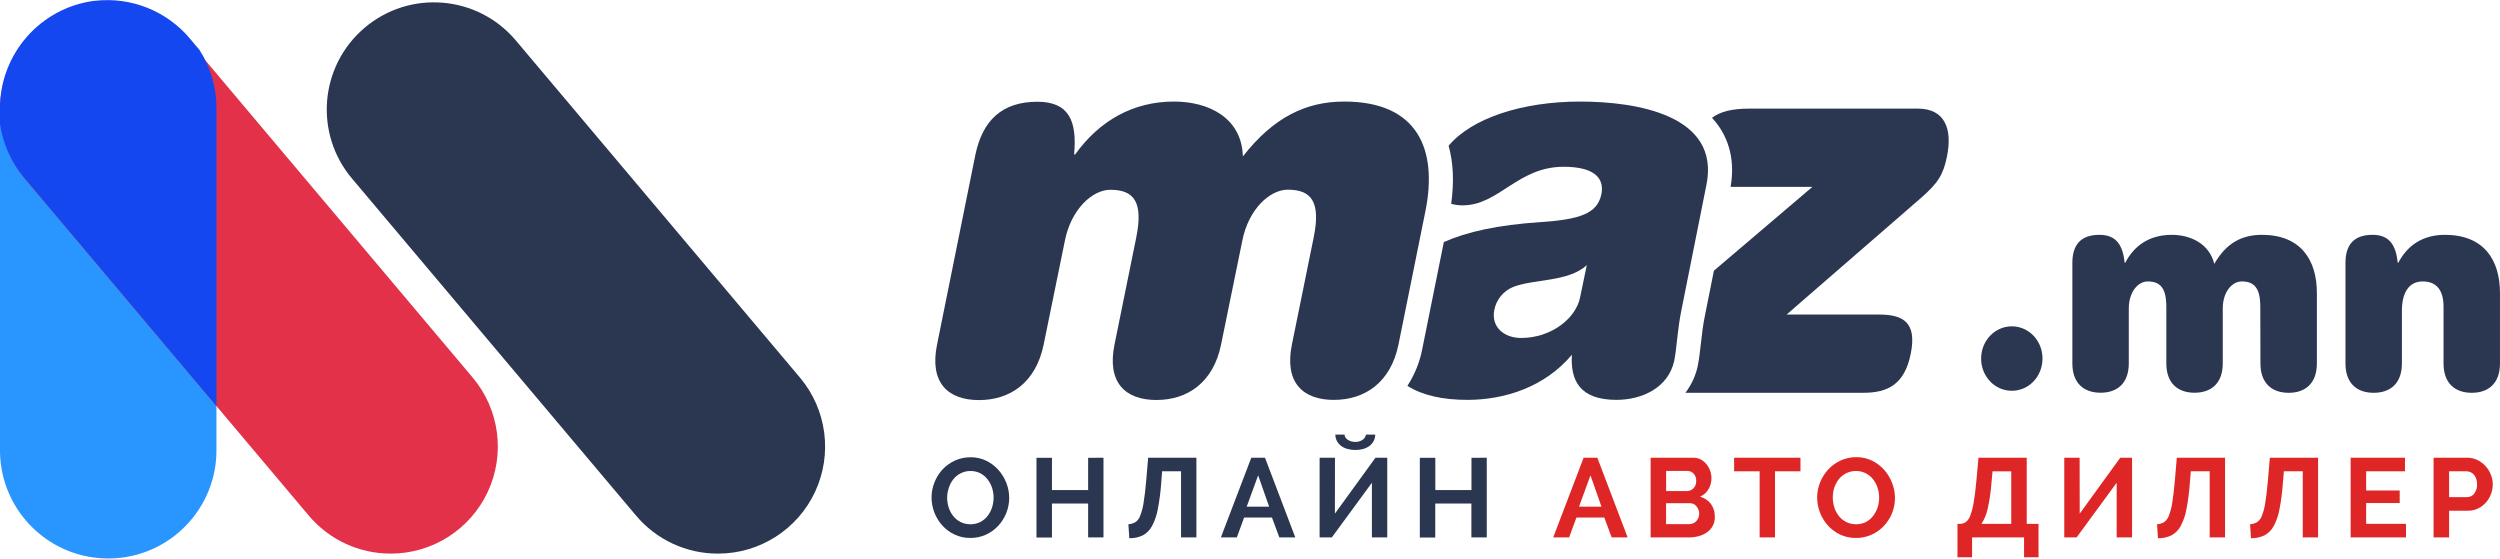
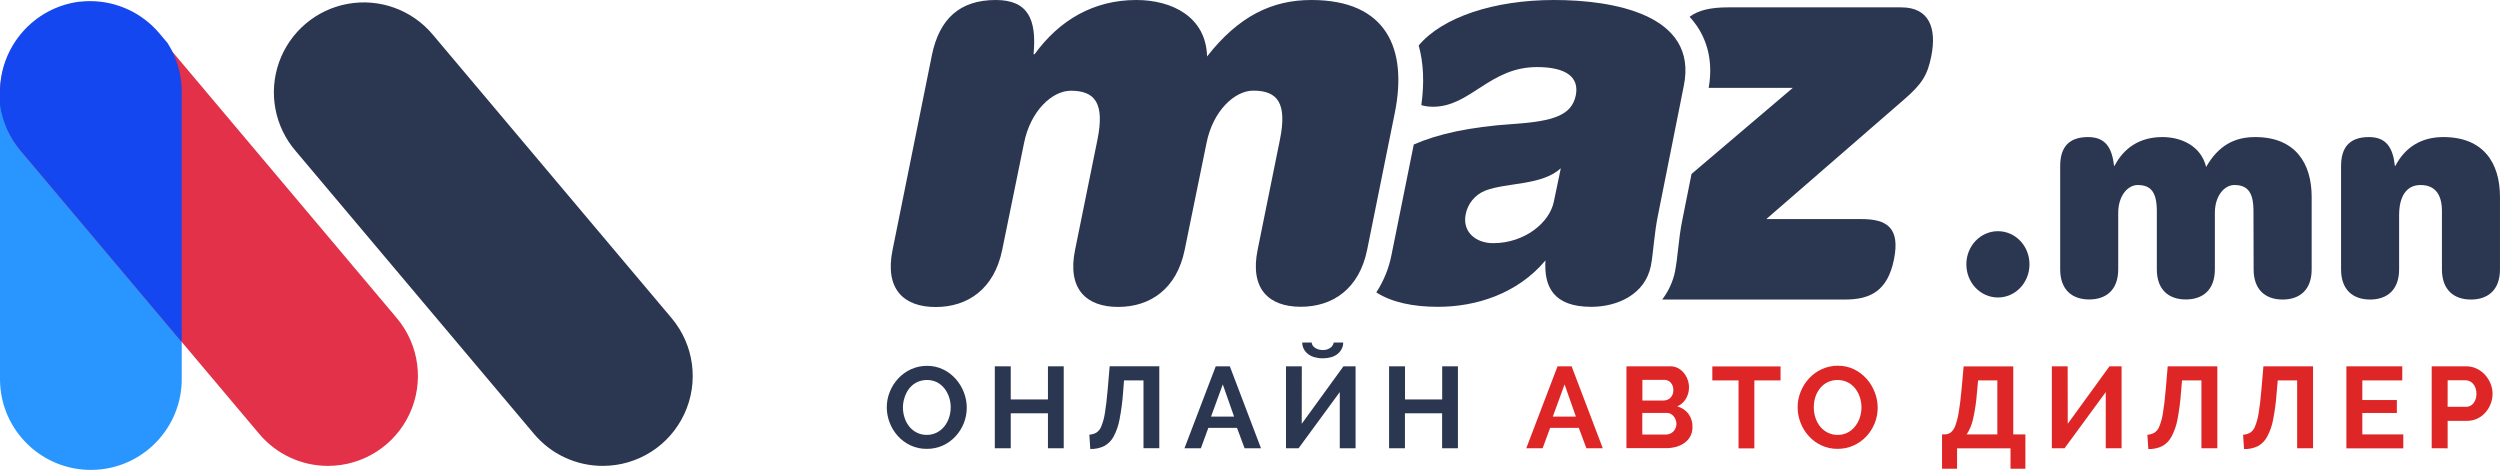
- <svg xmlns="http://www.w3.org/2000/svg" viewBox="0 0 1047.66 234.02">
+ <svg xmlns="http://www.w3.org/2000/svg" viewBox="0 0 1018.66 191.47">
  <defs>
    <style>.cls-1{fill:#225da9;}.cls-2{fill:#2996ff;}.cls-3{fill:#e23149;}.cls-4{fill:#2b3651;}.cls-5{fill:#1447ef;}.cls-6{isolation:isolate;}.cls-7{fill:#df2626;}</style>
  </defs>
  <g id="Layer_2" data-name="Layer 2">
    <g id="Layer_1-2" data-name="Layer 1">
      <g id="Group_3689" data-name="Group 3689">
-         <path id="Path_2767" data-name="Path 2767" class="cls-1" d="M44.86,1.2A44.52,44.52,0,0,0,40,1.47a46.61,46.61,0,0,1,5.41-.32A44.87,44.87,0,0,1,83.23,21.93l-4-4.7A44.82,44.82,0,0,0,44.86,1.2Z" />
-         <path id="Path_2768" data-name="Path 2768" class="cls-2" d="M90.71,168.17V188A45.35,45.35,0,1,1,0,189.37c0-.46,0-.93,0-1.39V49.9A45,45,0,0,0,10.17,72.56Z" />
-         <path id="Path_2769" data-name="Path 2769" class="cls-3" d="M163.74,232a44.79,44.79,0,0,1-34.4-16L10.51,75A44.89,44.89,0,1,1,79.26,17.23l118.83,141A44.88,44.88,0,0,1,163.74,232Z" />
-         <path id="Path_2770" data-name="Path 2770" class="cls-4" d="M300.89,232a44.76,44.76,0,0,1-34.4-16L147.66,75A44.88,44.88,0,1,1,216,16.76l.4.47,118.83,141A44.87,44.87,0,0,1,300.89,232Z" />
-         <path id="Path_2771" data-name="Path 2771" class="cls-5" d="M90.71,45.3V170.14L10.16,74.53A45,45,0,0,1,0,51.87V45.3A45.39,45.39,0,0,1,39.56.33l.34,0A45.23,45.23,0,0,1,79.61,16.2l4,4.75A45,45,0,0,1,90.71,45.3Z" />
+         <path id="Path_2767" data-name="Path 2767" class="cls-1" d="M36.62,1.4c-1.33,0-2.66.08-4,.22A38.36,38.36,0,0,1,37,1.36a36.61,36.61,0,0,1,30.9,17l-3.22-3.84A36.57,36.57,0,0,0,36.62,1.4Z" />
+         <path id="Path_2768" data-name="Path 2768" class="cls-2" d="M74.05,137.71v16.17A37,37,0,0,1,0,155V41.16A36.83,36.83,0,0,0,8.3,59.66Z" />
+         <path id="Path_2769" data-name="Path 2769" class="cls-3" d="M133.67,189.83a36.53,36.53,0,0,1-28.08-13.08L8.58,61.62A36.64,36.64,0,1,1,64.7,14.49l97,115.14a36.63,36.63,0,0,1-28,60.2Z" />
+         <path id="Path_2770" data-name="Path 2770" class="cls-4" d="M245.63,189.83a36.53,36.53,0,0,1-28.08-13.08l-97-115.13A36.64,36.64,0,1,1,176.33,14.1l.33.39,97,115.14a36.62,36.62,0,0,1-28,60.2Z" />
+         <path id="Path_2771" data-name="Path 2771" class="cls-5" d="M74.05,37.41V139.32L8.29,61.26A36.91,36.91,0,0,1,0,42.76V37.41A37.07,37.07,0,0,1,32.29.69l.28,0a39.27,39.27,0,0,1,4-.23A36.94,36.94,0,0,1,65,13.65l3.26,3.87A36.8,36.8,0,0,1,74.05,37.41Z" />
      </g>
      <g id="maz.mn" class="cls-6">
        <g class="cls-6">
-           <path class="cls-4" d="M550.52,99.49c3-14.81-.86-20-10.84-20-7.59,0-16.47,8.19-19.08,21.4l-8.89,43.5c-3.25,15.94-14.09,23.23-27.1,23.23s-20.81-7.29-17.56-23.23l9.11-44.86c3-14.81-.87-20-10.84-20-7.59,0-16.48,8.19-19.08,21.4l-8.89,43.5c-3.26,15.94-14.09,23.23-27.1,23.23s-20.82-7.29-17.57-23.23l16.05-79.48c3-14.57,11.27-22.31,26-22.31,13.22,0,16.69,8,15.39,22.09h.43C460.76,50.53,474.86,42.56,492,42.56c14.53,0,28.41,6.83,28.84,23,13-16.63,26.67-23,42.49-23,30.79,0,39.25,20,34,46l-11.27,55.79c-3.25,15.94-14.09,23.23-27.1,23.23s-20.81-7.29-17.56-23.23Z" />
-           <path class="cls-4" d="M662.17,42.56c-24.35,0-45.48,7-55.11,18.53,2,7.08,2.34,15.26,1.08,24.32a16.5,16.5,0,0,0,4.82.64c15.18,0,23-16.16,42.27-16.16,11.94,0,17.36,4.09,15.83,11.6-1.73,8-8.89,10.49-25.79,11.62-17.41,1.14-30.49,4-40.21,8.33L596,146.35a43.05,43.05,0,0,1-6.21,15.34c6.22,4,14.88,5.88,25.13,5.88,15.4,0,32.32-5.23,43.8-18.9-.65,10.71,3.26,18.9,18.66,18.9,10.62,0,21.88-5,24.28-16.62,1.08-5.69,1.3-13,3-21.18l10.41-52.15C721.14,48.25,685.81,42.56,662.17,42.56Zm0,82c-1.73,8.88-12.13,17.07-24.72,17.07-7.15,0-12.57-4.55-11.27-11.61a13.08,13.08,0,0,1,8-9.79c8.89-3.42,23-2,30.79-9.11Z" />
-           <path class="cls-4" d="M803.74,45.52H733.06c-7,0-12,1.13-15.62,3.85.47.5.92,1,1.36,1.55,4.26,5.23,8.75,14.17,6.43,27.38h34.29l-41.28,35.13-3.69,18.44c-.89,4.23-1.34,8.25-1.78,12.14-.35,3.1-.67,6-1.21,8.84l0,.13a28.58,28.58,0,0,1-5.28,11.63h74.51c10.19,0,17.34-3.41,19.94-16.39s-3-16.4-13.23-16.4h-38.8l56.15-48.73c7.38-6.38,9.54-10,11.06-17.54C818.27,54,815,45.52,803.74,45.52Z" />
+           <path class="cls-4" d="M521.52,56.93c3-14.8-.86-20-10.84-20-7.59,0-16.47,8.2-19.08,21.41l-8.89,43.49c-3.25,15.94-14.09,23.23-27.1,23.23s-20.81-7.29-17.56-23.23l9.11-44.86c3-14.8-.87-20-10.84-20-7.59,0-16.48,8.2-19.08,21.41l-8.89,43.49c-3.26,15.94-14.09,23.23-27.1,23.23s-20.82-7.29-17.57-23.23l16.05-79.47C382.76,7.74,391,0,405.75,0,419,0,422.44,8,421.14,22.09h.43C431.76,8,445.86,0,463,0c14.53,0,28.41,6.83,28.84,23,13-16.62,26.67-23,42.49-23,30.79,0,39.25,20,34,46l-11.27,55.79C553.83,117.73,543,125,530,125s-20.81-7.29-17.56-23.23Z" />
+           <path class="cls-4" d="M633.17,0c-24.35,0-45.48,7-55.11,18.53,2,7.08,2.34,15.27,1.08,24.32a16.5,16.5,0,0,0,4.82.64c15.18,0,23-16.16,42.27-16.16,11.94,0,17.36,4.1,15.83,11.61-1.73,8-8.89,10.48-25.79,11.61-17.41,1.15-30.49,4.06-40.21,8.33L567,103.79a43,43,0,0,1-6.21,15.35c6.22,4,14.88,5.88,25.13,5.88,15.4,0,32.32-5.23,43.8-18.9-.65,10.7,3.26,18.9,18.66,18.9,10.62,0,21.88-5,24.28-16.63,1.08-5.69,1.3-13,3-21.18l10.41-52.14C692.14,5.69,656.81,0,633.17,0Zm0,82c-1.73,8.88-12.13,17.08-24.72,17.08-7.15,0-12.57-4.55-11.27-11.61a13.07,13.07,0,0,1,8-9.8c8.89-3.41,23-2,30.79-9.1Z" />
+           <path class="cls-4" d="M774.74,3H704.06c-7,0-12,1.14-15.62,3.85.47.51.92,1,1.36,1.55,4.26,5.23,8.75,14.18,6.43,27.39h34.29L689.24,70.87l-3.69,18.44c-.89,4.23-1.34,8.25-1.78,12.15-.35,3.1-.67,6-1.21,8.83l0,.14a28.48,28.48,0,0,1-5.28,11.62h74.51c10.19,0,17.34-3.41,19.94-16.38s-3-16.4-13.23-16.4h-38.8l56.15-48.74c7.38-6.37,9.54-10,11.06-17.53C789.27,11.39,786,3,774.74,3Z" />
        </g>
        <g class="cls-6">
-           <path class="cls-4" d="M843.08,136.75c7.12,0,12.86,6,12.86,13.51s-5.74,13.5-12.86,13.5-12.86-6-12.86-13.5S836,136.75,843.08,136.75Z" />
-           <path class="cls-4" d="M947.21,128.55c0-7.83-2.53-10.61-7.81-10.61-4,0-7.92,4.34-7.92,11.34v23c0,8.44-4.94,12.3-11.83,12.3s-11.82-3.86-11.82-12.3V128.55c0-7.83-2.53-10.61-7.81-10.61-4,0-7.92,4.34-7.92,11.34v23c0,8.44-4.94,12.3-11.83,12.3s-11.82-3.86-11.82-12.3V110.23c0-7.72,3.56-11.82,11.36-11.82,7,0,9.76,4.22,10.57,11.7h.23c3.9-7.48,10.44-11.7,19.51-11.7,7.7,0,15.73,3.62,17.8,12.18,5.05-8.8,11.59-12.18,20-12.18,16.3,0,23,10.61,23,24.36v29.54c0,8.44-4.94,12.3-11.83,12.3s-11.82-3.86-11.82-12.3Z" />
-           <path class="cls-4" d="M1024,128.55c0-6.87-2.87-10.61-8.73-10.61s-8.72,4.83-8.72,12.3v22.07c0,8.44-4.94,12.3-11.83,12.3s-11.82-3.86-11.82-12.3V110.23c0-7.72,3.55-11.82,11.36-11.82,7,0,9.76,4.22,10.56,11.7h.23c3.91-7.48,10.45-11.7,19.52-11.7,16.42,0,23.08,10.61,23.08,24.36v29.54c0,8.44-4.94,12.3-11.83,12.3s-11.82-3.86-11.82-12.3Z" />
+           <path class="cls-4" d="M814.08,94.2c7.12,0,12.86,6,12.86,13.5s-5.74,13.51-12.86,13.51-12.86-6-12.86-13.51S807,94.2,814.08,94.2Z" />
+           <path class="cls-4" d="M918.21,86c0-7.84-2.53-10.61-7.81-10.61-4,0-7.92,4.34-7.92,11.33v23c0,8.44-4.94,12.3-11.83,12.3s-11.82-3.86-11.82-12.3V86c0-7.84-2.53-10.61-7.81-10.61-4,0-7.92,4.34-7.92,11.33v23c0,8.44-4.94,12.3-11.83,12.3s-11.82-3.86-11.82-12.3V67.67c0-7.72,3.56-11.82,11.36-11.82,7,0,9.76,4.22,10.57,11.7h.23c3.9-7.48,10.44-11.7,19.51-11.7,7.7,0,15.73,3.62,17.8,12.18,5.05-8.8,11.59-12.18,20-12.18,16.3,0,23,10.62,23,24.36v29.54c0,8.44-4.94,12.3-11.83,12.3s-11.82-3.86-11.82-12.3Z" />
+           <path class="cls-4" d="M995,86c0-6.87-2.87-10.61-8.73-10.61s-8.72,4.82-8.72,12.3v22.06c0,8.44-4.94,12.3-11.83,12.3s-11.82-3.86-11.82-12.3V67.67c0-7.72,3.55-11.82,11.36-11.82,7,0,9.76,4.22,10.56,11.7h.23c3.91-7.48,10.45-11.7,19.52-11.7,16.42,0,23.08,10.62,23.08,24.36v29.54c0,8.44-4.94,12.3-11.83,12.3S995,118.19,995,109.75Z" />
        </g>
      </g>
      <g id="Онлайн_авто_диллер" data-name="Онлайн авто диллер" class="cls-6">
        <g class="cls-6">
-           <path class="cls-4" d="M406.6,225.44A15.22,15.22,0,0,1,400,224a16.41,16.41,0,0,1-5.13-3.81,17.59,17.59,0,0,1-4.49-11.69,16.81,16.81,0,0,1,1.24-6.4A17.63,17.63,0,0,1,395,196.7,16.54,16.54,0,0,1,400.2,193a15.52,15.52,0,0,1,6.54-1.38,14.62,14.62,0,0,1,6.61,1.48,16.52,16.52,0,0,1,5.1,3.88,18,18,0,0,1,3.3,5.46A17.15,17.15,0,0,1,421.7,215a17.44,17.44,0,0,1-3.39,5.36,16.26,16.26,0,0,1-5.17,3.71A15.38,15.38,0,0,1,406.6,225.44Zm-9.69-16.93a13.45,13.45,0,0,0,.66,4.19,11.22,11.22,0,0,0,1.9,3.57,9.28,9.28,0,0,0,3.06,2.49,9.5,9.5,0,0,0,8.28,0,9.48,9.48,0,0,0,3.06-2.56,11.45,11.45,0,0,0,1.88-3.6,13.45,13.45,0,0,0,.63-4.07,12.91,12.91,0,0,0-.68-4.19,11.48,11.48,0,0,0-1.93-3.57,9.16,9.16,0,0,0-3-2.47,8.93,8.93,0,0,0-4.07-.92,8.78,8.78,0,0,0-4.19,1,9.34,9.34,0,0,0-3.06,2.54,11.43,11.43,0,0,0-1.85,3.57A13.16,13.16,0,0,0,396.91,208.51Z" />
-           <path class="cls-4" d="M462.43,191.81v33.4H456V211H440.84v14.26h-6.49v-33.4h6.49v13.5H456v-13.5Z" />
-           <path class="cls-4" d="M486.61,202.58a91.88,91.88,0,0,1-1.42,10.82,23.89,23.89,0,0,1-2.44,7.08,9.48,9.48,0,0,1-3.86,3.88,12.35,12.35,0,0,1-5.64,1.18l-.38-5.84a7,7,0,0,0,2.8-.8,5.25,5.25,0,0,0,2.07-2.58,23.86,23.86,0,0,0,1.48-5.53c.41-2.4.78-5.59,1.13-9.57l.8-9.41h20.22v33.4h-6.44V197.5H487Z" />
-           <path class="cls-4" d="M524.37,191.81h5.74l12.7,33.4h-6.68l-3.1-8.33H521.36l-3.05,8.33h-6.68Zm7.48,20.51-4.61-13.12-4.79,13.12Z" />
-           <path class="cls-4" d="M559.41,215.24l17-23.43h4.94v33.4h-6.44V202.3l-16.79,22.91H553v-33.4h6.44Zm16.89-33.12a5.51,5.51,0,0,1-.64,2.66,6.36,6.36,0,0,1-1.71,2.05,7.78,7.78,0,0,1-2.61,1.29,11.87,11.87,0,0,1-3.36.45,12.09,12.09,0,0,1-3.39-.45,7.7,7.7,0,0,1-2.63-1.29,6.27,6.27,0,0,1-1.72-2.05,5.51,5.51,0,0,1-.64-2.66h3.86a2.25,2.25,0,0,0,.35,1.18,3.45,3.45,0,0,0,1,1,5.28,5.28,0,0,0,1.44.66,6.37,6.37,0,0,0,1.74.23,5.07,5.07,0,0,0,3-.87,3.34,3.34,0,0,0,1.45-2.19Z" />
-           <path class="cls-4" d="M623.05,191.81v33.4h-6.44V211H601.46v14.26H595v-33.4h6.49v13.5h15.15v-13.5Z" />
+           <path class="cls-4" d="M377.6,182.89a15.08,15.08,0,0,1-6.65-1.44,16.1,16.1,0,0,1-5.13-3.81A17.59,17.59,0,0,1,361.33,166a16.79,16.79,0,0,1,1.24-6.39,17.63,17.63,0,0,1,3.44-5.41,16.23,16.23,0,0,1,5.19-3.74,15.38,15.38,0,0,1,6.54-1.39,14.75,14.75,0,0,1,6.61,1.48,16.52,16.52,0,0,1,5.1,3.88,18,18,0,0,1,3.3,5.46,17.26,17.26,0,0,1,1.17,6.21,17,17,0,0,1-1.22,6.37,17.44,17.44,0,0,1-3.39,5.36,16.28,16.28,0,0,1-5.17,3.72A15.53,15.53,0,0,1,377.6,182.89ZM367.91,166a13.41,13.41,0,0,0,.66,4.19,11.27,11.27,0,0,0,1.9,3.58,9.53,9.53,0,0,0,3.06,2.49,8.78,8.78,0,0,0,4.12.94,8.66,8.66,0,0,0,4.16-1,9.36,9.36,0,0,0,3.06-2.56,11.35,11.35,0,0,0,1.88-3.6,13.45,13.45,0,0,0,.63-4.07,12.85,12.85,0,0,0-.68-4.18,11.54,11.54,0,0,0-1.93-3.58,9.41,9.41,0,0,0-3-2.47,9.59,9.59,0,0,0-8.26.05,9.34,9.34,0,0,0-3.06,2.54,11.37,11.37,0,0,0-1.85,3.58A13.1,13.1,0,0,0,367.91,166Z" />
+           <path class="cls-4" d="M433.43,149.26v33.39H427V168.4H411.84v14.25h-6.49V149.26h6.49v13.5H427v-13.5Z" />
+           <path class="cls-4" d="M457.61,160a92.46,92.46,0,0,1-1.42,10.82,23.92,23.92,0,0,1-2.44,7.07,9.42,9.42,0,0,1-3.86,3.88,12.22,12.22,0,0,1-5.64,1.18l-.38-5.83a7.11,7.11,0,0,0,2.8-.8,5.28,5.28,0,0,0,2.07-2.59,23.75,23.75,0,0,0,1.48-5.52c.41-2.4.78-5.59,1.13-9.58l.8-9.4h20.22v33.39h-6.44V155H458Z" />
+           <path class="cls-4" d="M495.37,149.26h5.74l12.7,33.39h-6.68l-3.1-8.32H492.36l-3.05,8.32h-6.68Zm7.48,20.5-4.61-13.12-4.79,13.12Z" />
+           <path class="cls-4" d="M530.41,172.68l17-23.42h4.94v33.39h-6.44v-22.9l-16.79,22.9H524V149.26h6.44Zm16.89-33.11a5.47,5.47,0,0,1-.64,2.65,6.26,6.26,0,0,1-1.71,2.05,7.42,7.42,0,0,1-2.61,1.29A11.87,11.87,0,0,1,539,146a12.09,12.09,0,0,1-3.39-.45,7.35,7.35,0,0,1-2.63-1.29,6.17,6.17,0,0,1-1.72-2.05,5.47,5.47,0,0,1-.64-2.65h3.86a2.19,2.19,0,0,0,.35,1.17,3.33,3.33,0,0,0,1,1,5.28,5.28,0,0,0,1.44.66,6,6,0,0,0,1.74.24,5.07,5.07,0,0,0,3-.87,3.37,3.37,0,0,0,1.45-2.19Z" />
+           <path class="cls-4" d="M594.05,149.26v33.39h-6.44V168.4H572.46v14.25H566V149.26h6.49v13.5h15.15v-13.5Z" />
        </g>
        <g class="cls-6">
-           <path class="cls-7" d="M663.64,191.81h5.74l12.7,33.4H675.4l-3.1-8.33H660.63l-3.06,8.33H650.9Zm7.48,20.51-4.61-13.12-4.8,13.12Z" />
-           <path class="cls-7" d="M718.62,216.6a7.54,7.54,0,0,1-3.17,6.4,10.8,10.8,0,0,1-3.43,1.64,14.8,14.8,0,0,1-4.17.57H691.72v-33.4h17.87a6.53,6.53,0,0,1,3.16.76,7.71,7.71,0,0,1,2.39,2,9,9,0,0,1,1.53,2.72,9.23,9.23,0,0,1,.54,3.09,9,9,0,0,1-1.22,4.58,7.44,7.44,0,0,1-3.57,3.18,8.58,8.58,0,0,1,4.54,3A8.78,8.78,0,0,1,718.62,216.6Zm-20.41-19.24v8.42h8.66a3.84,3.84,0,0,0,2.79-1.13,4.14,4.14,0,0,0,1.16-3.1,4.31,4.31,0,0,0-1.06-3.06,3.46,3.46,0,0,0-2.61-1.13Zm13.88,18a4.76,4.76,0,0,0-.31-1.72,4.65,4.65,0,0,0-.82-1.43,3.94,3.94,0,0,0-1.22-1,3.5,3.5,0,0,0-1.56-.35h-10v8.79h9.64a4.18,4.18,0,0,0,1.67-.33,3.93,3.93,0,0,0,1.34-.91,4.45,4.45,0,0,0,1.23-3.08Z" />
-           <path class="cls-7" d="M754.51,197.5H743.84v27.71h-6.45V197.5H726.71v-5.69h27.8Z" />
-           <path class="cls-7" d="M777.75,225.44a15.26,15.26,0,0,1-6.66-1.43A16.36,16.36,0,0,1,766,220.2a17.66,17.66,0,0,1-4.5-11.69,16.81,16.81,0,0,1,1.25-6.4,17.79,17.79,0,0,1,3.43-5.41,16.58,16.58,0,0,1,5.2-3.74,15.52,15.52,0,0,1,6.54-1.38,14.65,14.65,0,0,1,6.61,1.48,16.52,16.52,0,0,1,5.1,3.88,17.81,17.81,0,0,1,3.29,5.46,17.09,17.09,0,0,1,0,12.58,17.44,17.44,0,0,1-3.39,5.36,16.26,16.26,0,0,1-5.17,3.71A15.38,15.38,0,0,1,777.75,225.44Zm-9.69-16.93a13.45,13.45,0,0,0,.66,4.19,11.22,11.22,0,0,0,1.9,3.57,9.28,9.28,0,0,0,3.06,2.49,9.5,9.5,0,0,0,8.28,0,9.55,9.55,0,0,0,3-2.56,11.69,11.69,0,0,0,1.89-3.6,13.45,13.45,0,0,0,.63-4.07,13.18,13.18,0,0,0-.68-4.19,11.69,11.69,0,0,0-1.93-3.57,9.1,9.1,0,0,0-3.06-2.47,8.87,8.87,0,0,0-4.07-.92,8.77,8.77,0,0,0-4.18,1,9.34,9.34,0,0,0-3.06,2.54,11.67,11.67,0,0,0-1.86,3.57A13.45,13.45,0,0,0,768.06,208.51Z" />
-           <path class="cls-7" d="M820.31,219.52h1.18a4.23,4.23,0,0,0,2.4-.8,6.2,6.2,0,0,0,1.83-2.78,28.86,28.86,0,0,0,1.41-5.57q.61-3.56,1.13-9.15l.85-9.41h20.22v27.71h4.94v14h-6.06v-8.32H826.43v8.32h-6.12Zm22.53,0v-22H835l-.47,5.08a70.81,70.81,0,0,1-1.58,10.63,18.28,18.28,0,0,1-2.61,6.31Z" />
-           <path class="cls-7" d="M871.53,215.24l17-23.43h4.94v33.4h-6.45V202.3l-16.79,22.91h-5.17v-33.4h6.44Z" />
-           <path class="cls-7" d="M917.67,202.58a90,90,0,0,1-1.41,10.82,23.89,23.89,0,0,1-2.44,7.08,9.48,9.48,0,0,1-3.86,3.88,12.38,12.38,0,0,1-5.64,1.18l-.38-5.84a7,7,0,0,0,2.8-.8,5.25,5.25,0,0,0,2.07-2.58,23.86,23.86,0,0,0,1.48-5.53c.41-2.4.78-5.59,1.13-9.57l.8-9.41h20.22v33.4H926V197.5h-7.9Z" />
-           <path class="cls-7" d="M956.66,202.58a90,90,0,0,1-1.41,10.82,23.89,23.89,0,0,1-2.44,7.08,9.48,9.48,0,0,1-3.86,3.88,12.38,12.38,0,0,1-5.64,1.18l-.38-5.84a7,7,0,0,0,2.8-.8,5.25,5.25,0,0,0,2.07-2.58,23.86,23.86,0,0,0,1.48-5.53c.41-2.4.78-5.59,1.13-9.57l.8-9.41h20.22v33.4H965V197.5h-7.9Z" />
-           <path class="cls-7" d="M1008.26,219.52v5.69H985.07v-33.4h22.77v5.69H991.56v8.05h14.07v5.26H991.56v8.71Z" />
-           <path class="cls-7" d="M1019.83,225.21v-33.4H1034a9.42,9.42,0,0,1,4.26,1,11,11,0,0,1,3.36,2.54,11.94,11.94,0,0,1,2.21,3.57,10.79,10.79,0,0,1,.8,4,11.68,11.68,0,0,1-2.87,7.67,10.42,10.42,0,0,1-3.29,2.49,9.52,9.52,0,0,1-4.24.94h-7.9v11.2Zm6.49-16.89h7.53a3.67,3.67,0,0,0,3-1.46,6,6,0,0,0,1.2-4,6.57,6.57,0,0,0-.37-2.28,5.54,5.54,0,0,0-1-1.72,3.93,3.93,0,0,0-1.43-1,4.15,4.15,0,0,0-1.67-.36h-7.25Z" />
+           <path class="cls-7" d="M634.64,149.26h5.74l12.7,33.39H646.4l-3.1-8.32H631.63l-3.06,8.32H621.9Zm7.48,20.5-4.61-13.12-4.8,13.12Z" />
+           <path class="cls-7" d="M689.62,174a7.88,7.88,0,0,1-.84,3.72,7.79,7.79,0,0,1-2.33,2.68,11,11,0,0,1-3.43,1.65,15.17,15.17,0,0,1-4.17.56H662.72V149.26h17.87a6.64,6.64,0,0,1,3.16.75,7.71,7.71,0,0,1,2.39,2,8.91,8.91,0,0,1,1.53,2.73,9.21,9.21,0,0,1,.54,3.08,9.07,9.07,0,0,1-1.22,4.59,7.47,7.47,0,0,1-3.57,3.17,8.64,8.64,0,0,1,4.54,3A8.8,8.8,0,0,1,689.62,174Zm-20.41-19.23v8.42h8.66a3.84,3.84,0,0,0,2.79-1.13,4.16,4.16,0,0,0,1.16-3.11,4.3,4.3,0,0,0-1.06-3.05,3.42,3.42,0,0,0-2.61-1.13Zm13.88,18a4.8,4.8,0,0,0-.31-1.72,4.9,4.9,0,0,0-.82-1.43,3.77,3.77,0,0,0-1.22-1,3.38,3.38,0,0,0-1.56-.36h-10v8.8h9.64a4.18,4.18,0,0,0,1.67-.33,4,4,0,0,0,1.34-.92,4.27,4.27,0,0,0,.9-1.39A4.35,4.35,0,0,0,683.09,172.82Z" />
+           <path class="cls-7" d="M725.51,155H714.84v27.7h-6.45V155H697.71v-5.69h27.8Z" />
+           <path class="cls-7" d="M748.75,182.89a15.13,15.13,0,0,1-6.66-1.44,16.06,16.06,0,0,1-5.12-3.81,17.14,17.14,0,0,1-3.32-5.43,17.38,17.38,0,0,1-1.18-6.26,16.8,16.8,0,0,1,1.25-6.39,17.79,17.79,0,0,1,3.43-5.41,16.27,16.27,0,0,1,5.2-3.74,15.38,15.38,0,0,1,6.54-1.39,14.78,14.78,0,0,1,6.61,1.48,16.52,16.52,0,0,1,5.1,3.88,17.81,17.81,0,0,1,3.29,5.46,17.09,17.09,0,0,1,0,12.58,17.44,17.44,0,0,1-3.39,5.36,16.28,16.28,0,0,1-5.17,3.72A15.53,15.53,0,0,1,748.75,182.89ZM739.06,166a13.41,13.41,0,0,0,.66,4.19,11.27,11.27,0,0,0,1.9,3.58,9.53,9.53,0,0,0,3.06,2.49,8.76,8.76,0,0,0,4.11.94,8.67,8.67,0,0,0,4.17-1,9.42,9.42,0,0,0,3-2.56,11.58,11.58,0,0,0,1.89-3.6,13.45,13.45,0,0,0,.63-4.07,13.12,13.12,0,0,0-.68-4.18,11.75,11.75,0,0,0-1.93-3.58,9.35,9.35,0,0,0-3.06-2.47,9.57,9.57,0,0,0-8.25.05,9.34,9.34,0,0,0-3.06,2.54,11.61,11.61,0,0,0-1.86,3.58A13.39,13.39,0,0,0,739.06,166Z" />
+           <path class="cls-7" d="M791.31,177h1.18a4.23,4.23,0,0,0,2.4-.8,6.16,6.16,0,0,0,1.83-2.77,29,29,0,0,0,1.41-5.58c.41-2.37.79-5.41,1.13-9.15l.85-9.4h20.22V177h4.94v14h-6.06v-8.33H797.43V191h-6.12Zm22.53,0V155H806l-.47,5.08a71,71,0,0,1-1.58,10.63,18.14,18.14,0,0,1-2.61,6.3Z" />
+           <path class="cls-7" d="M842.53,172.68l17-23.42h4.94v33.39h-6.45v-22.9l-16.79,22.9h-5.17V149.26h6.44Z" />
+           <path class="cls-7" d="M888.67,160a90.59,90.59,0,0,1-1.41,10.82,23.92,23.92,0,0,1-2.44,7.07A9.42,9.42,0,0,1,881,181.8a12.25,12.25,0,0,1-5.64,1.18l-.38-5.83a7.11,7.11,0,0,0,2.8-.8,5.28,5.28,0,0,0,2.07-2.59,23.75,23.75,0,0,0,1.48-5.52c.41-2.4.78-5.59,1.13-9.58l.8-9.4h20.22v33.39H897V155h-7.9Z" />
+           <path class="cls-7" d="M927.66,160a90.59,90.59,0,0,1-1.41,10.82,23.92,23.92,0,0,1-2.44,7.07A9.42,9.42,0,0,1,920,181.8a12.25,12.25,0,0,1-5.64,1.18l-.38-5.83a7.11,7.11,0,0,0,2.8-.8,5.28,5.28,0,0,0,2.07-2.59,23.75,23.75,0,0,0,1.48-5.52c.41-2.4.78-5.59,1.13-9.58l.8-9.4h20.22v33.39H936V155h-7.9Z" />
+           <path class="cls-7" d="M979.26,177v5.69H956.07V149.26h22.77V155H962.56v8h14.07v5.27H962.56V177Z" />
+           <path class="cls-7" d="M990.83,182.65V149.26H1005a9.54,9.54,0,0,1,4.26,1,11,11,0,0,1,3.36,2.54,11.87,11.87,0,0,1,2.21,3.58,10.79,10.79,0,0,1,.8,4,11.59,11.59,0,0,1-.75,4.11,11.44,11.44,0,0,1-2.12,3.55,10.44,10.44,0,0,1-3.29,2.5,9.65,9.65,0,0,1-4.24.94h-7.9v11.19Zm6.49-16.88h7.53a3.7,3.7,0,0,0,3-1.46,6,6,0,0,0,1.2-3.95,6.49,6.49,0,0,0-.37-2.28,5.43,5.43,0,0,0-1-1.72,4.08,4.08,0,0,0-1.43-1.06,4.31,4.31,0,0,0-1.67-.35h-7.25Z" />
        </g>
      </g>
    </g>
  </g>
</svg>
